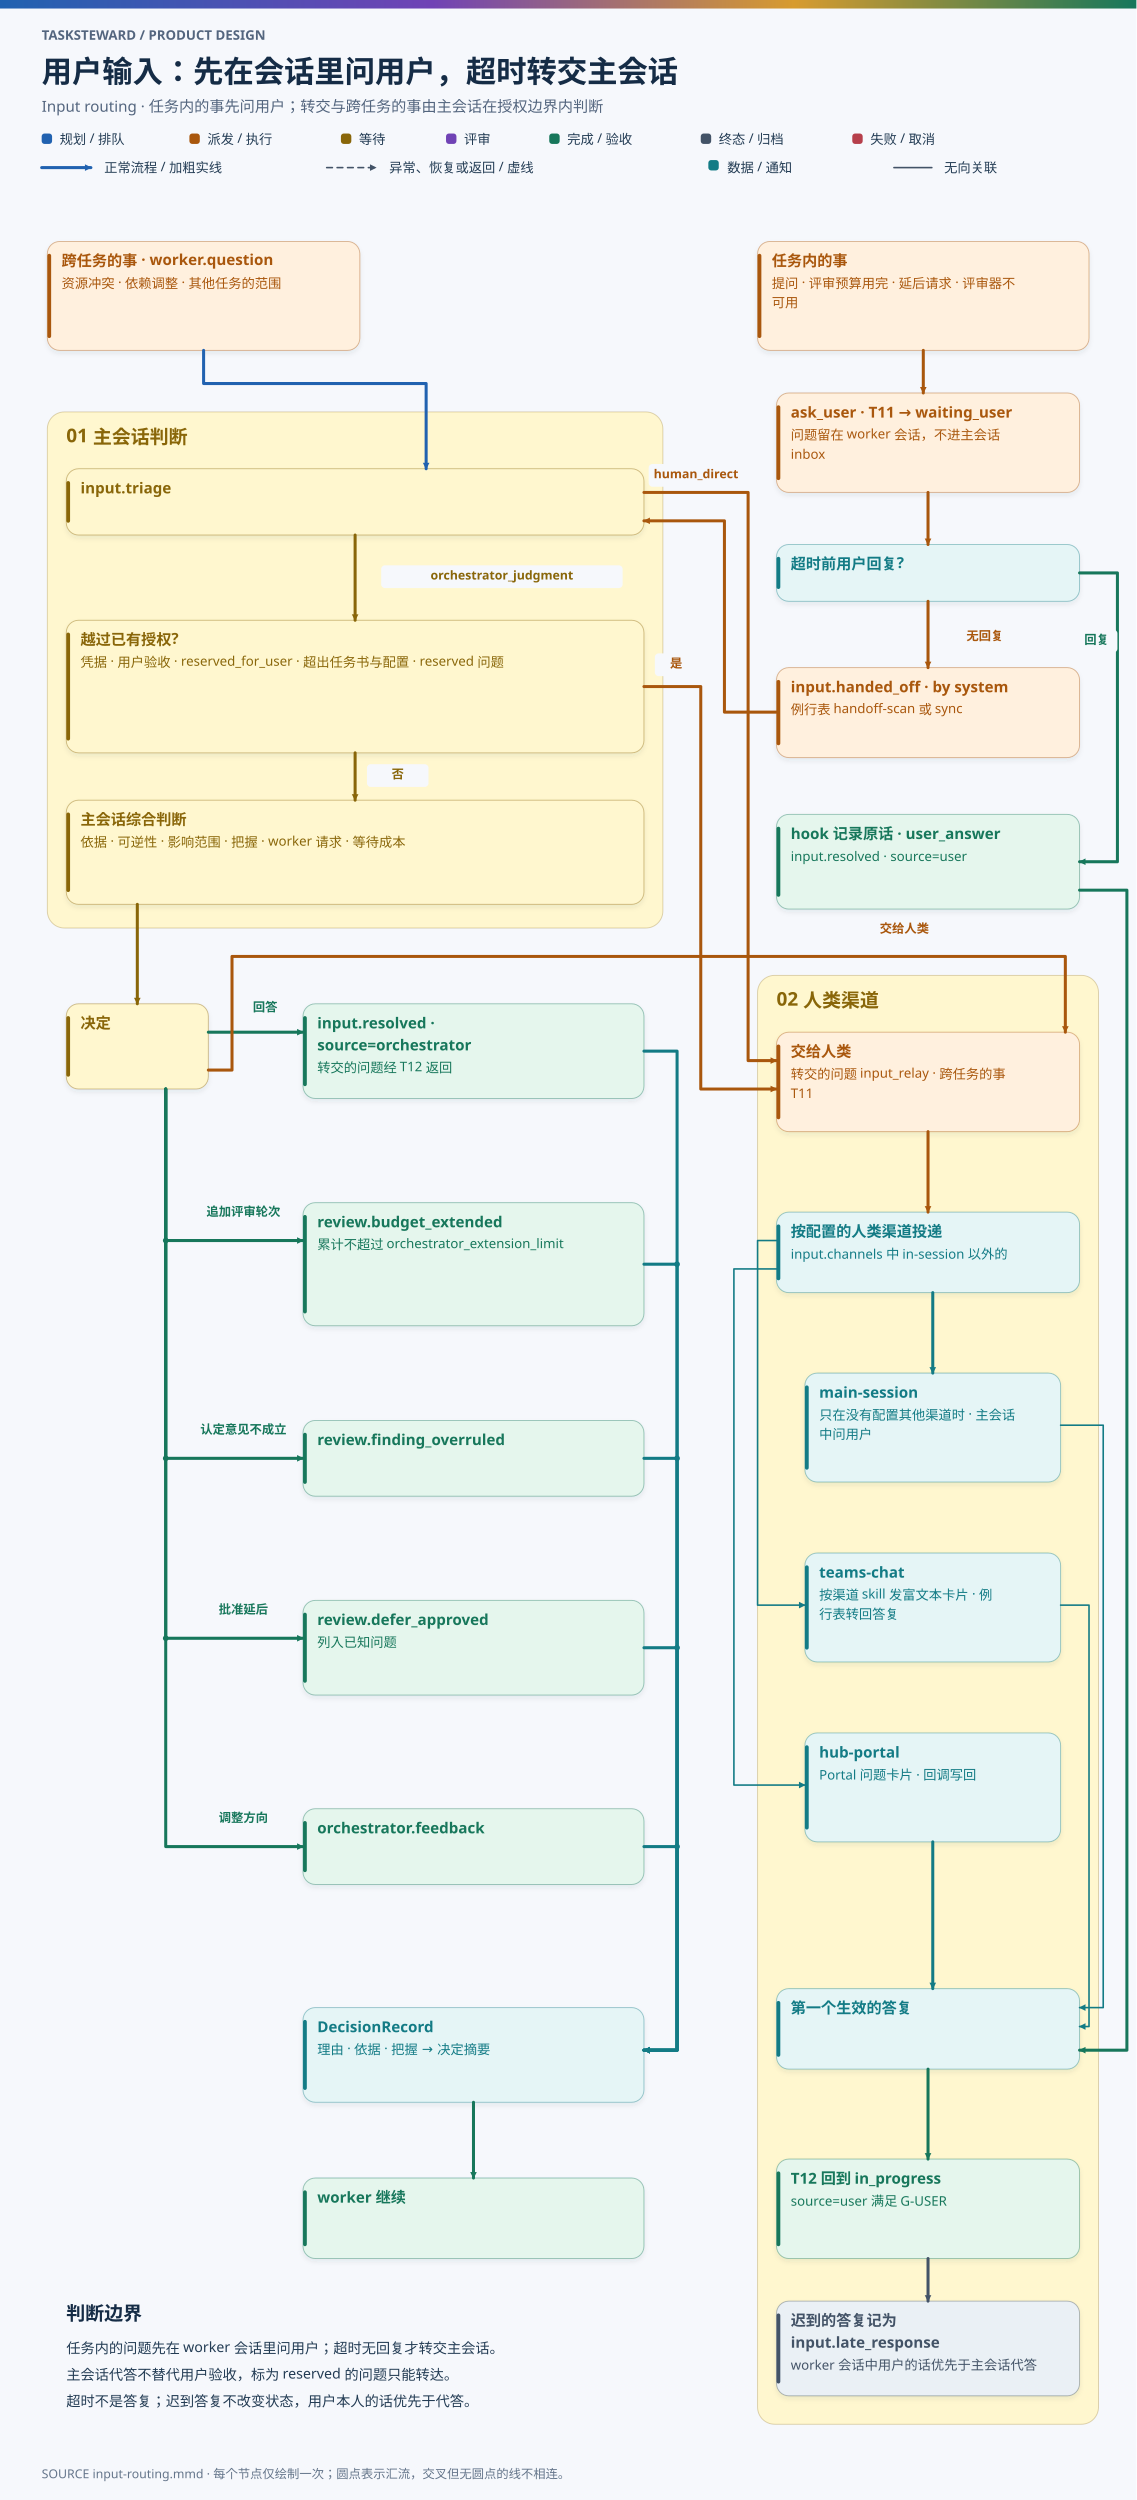
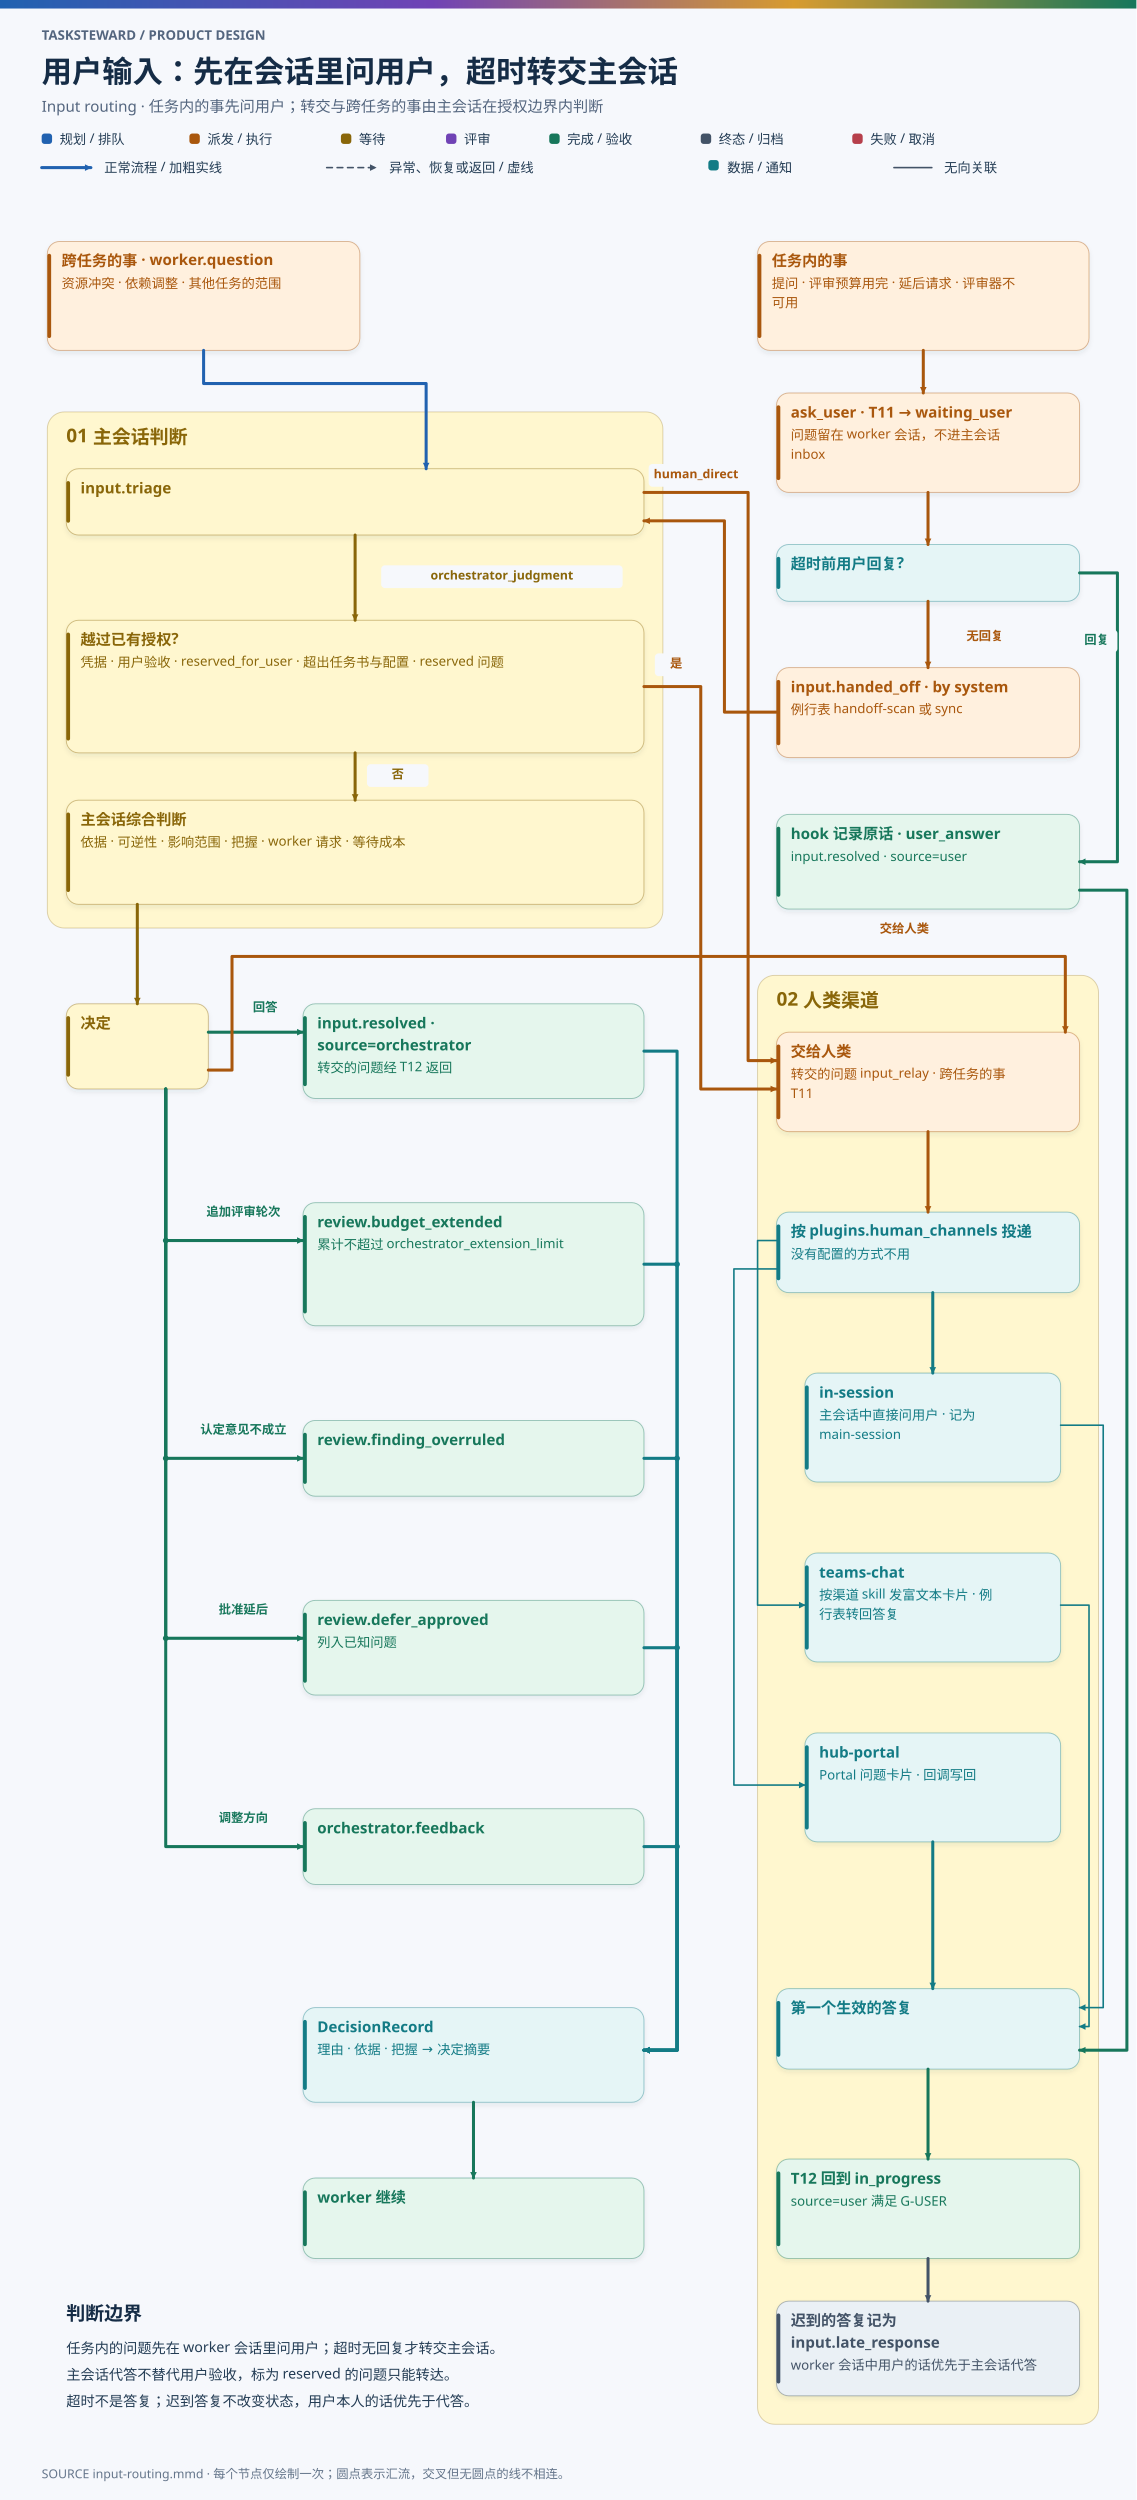
<svg xmlns="http://www.w3.org/2000/svg" width="1200" height="2640" viewBox="0 0 1200 2640" role="img" aria-labelledby="input-routing-title" font-family="Segoe UI, Microsoft YaHei, sans-serif">
  <defs>
    <linearGradient id="input-routing-header">
      <stop stop-color="#2162B0" />
      <stop offset=".38" stop-color="#7043B5" />
      <stop offset=".7" stop-color="#D79B2F" />
      <stop offset="1" stop-color="#17775B" />
    </linearGradient>
    <filter id="input-routing-shadow" x="-10%" y="-20%" width="120%" height="150%">
      <feDropShadow dx="0" dy="3" stdDeviation="3" flood-color="#19334F" flood-opacity=".08" />
    </filter>
    <marker id="input-routing-arrow-blue" viewBox="0 0 10 10" refX="9" refY="5" markerWidth="7" markerHeight="7" orient="auto-start-reverse" markerUnits="userSpaceOnUse">
      <path d="M 0 0 L 10 5 L 0 10 z" fill="#2162B0" />
    </marker>
    <marker id="input-routing-arrow-orange" viewBox="0 0 10 10" refX="9" refY="5" markerWidth="7" markerHeight="7" orient="auto-start-reverse" markerUnits="userSpaceOnUse">
      <path d="M 0 0 L 10 5 L 0 10 z" fill="#A9570D" />
    </marker>
    <marker id="input-routing-arrow-yellow" viewBox="0 0 10 10" refX="9" refY="5" markerWidth="7" markerHeight="7" orient="auto-start-reverse" markerUnits="userSpaceOnUse">
      <path d="M 0 0 L 10 5 L 0 10 z" fill="#896609" />
    </marker>
    <marker id="input-routing-arrow-purple" viewBox="0 0 10 10" refX="9" refY="5" markerWidth="7" markerHeight="7" orient="auto-start-reverse" markerUnits="userSpaceOnUse">
      <path d="M 0 0 L 10 5 L 0 10 z" fill="#7043B5" />
    </marker>
    <marker id="input-routing-arrow-green" viewBox="0 0 10 10" refX="9" refY="5" markerWidth="7" markerHeight="7" orient="auto-start-reverse" markerUnits="userSpaceOnUse">
      <path d="M 0 0 L 10 5 L 0 10 z" fill="#17775B" />
    </marker>
    <marker id="input-routing-arrow-slate" viewBox="0 0 10 10" refX="9" refY="5" markerWidth="7" markerHeight="7" orient="auto-start-reverse" markerUnits="userSpaceOnUse">
      <path d="M 0 0 L 10 5 L 0 10 z" fill="#435367" />
    </marker>
    <marker id="input-routing-arrow-red" viewBox="0 0 10 10" refX="9" refY="5" markerWidth="7" markerHeight="7" orient="auto-start-reverse" markerUnits="userSpaceOnUse">
      <path d="M 0 0 L 10 5 L 0 10 z" fill="#B63F4B" />
    </marker>
    <marker id="input-routing-arrow-teal" viewBox="0 0 10 10" refX="9" refY="5" markerWidth="7" markerHeight="7" orient="auto-start-reverse" markerUnits="userSpaceOnUse">
      <path d="M 0 0 L 10 5 L 0 10 z" fill="#137B85" />
    </marker>
  </defs>
  <rect x="0" y="0" width="1200" height="2640" rx="0" fill="#F6F8FC" stroke="none" />
  <rect x="0" y="0" width="1200" height="9" rx="0" fill="url(#input-routing-header)" stroke="none" />
  <text x="44" y="42" font-size="14" fill="#53657E" text-anchor="start" font-weight="600">TASKSTEWARD  /  PRODUCT DESIGN</text>
  <text x="44" y="87" font-size="32" fill="#152C46" text-anchor="start" font-weight="700">用户输入：先在会话里问用户，超时转交主会话</text>
  <text x="44" y="118" font-size="16" fill="#53657E" text-anchor="start" font-weight="400">Input routing  ·  任务内的事先问用户；转交与跨任务的事由主会话在授权边界内判断</text>
  <rect x="44" y="141" width="11" height="11" rx="3" fill="#2162B0" stroke="none" />
  <text x="63" y="152" font-size="14" fill="#233C54" text-anchor="start" font-weight="400">规划 / 排队</text>
  <rect x="200" y="141" width="11" height="11" rx="3" fill="#A9570D" stroke="none" />
  <text x="219" y="152" font-size="14" fill="#233C54" text-anchor="start" font-weight="400">派发 / 执行</text>
  <rect x="360" y="141" width="11" height="11" rx="3" fill="#896609" stroke="none" />
  <text x="379" y="152" font-size="14" fill="#233C54" text-anchor="start" font-weight="400">等待</text>
  <rect x="471" y="141" width="11" height="11" rx="3" fill="#7043B5" stroke="none" />
  <text x="490" y="152" font-size="14" fill="#233C54" text-anchor="start" font-weight="400">评审</text>
  <rect x="580" y="141" width="11" height="11" rx="3" fill="#17775B" stroke="none" />
  <text x="599" y="152" font-size="14" fill="#233C54" text-anchor="start" font-weight="400">完成 / 验收</text>
  <rect x="740" y="141" width="11" height="11" rx="3" fill="#435367" stroke="none" />
  <text x="759" y="152" font-size="14" fill="#233C54" text-anchor="start" font-weight="400">终态 / 归档</text>
  <rect x="900" y="141" width="11" height="11" rx="3" fill="#B63F4B" stroke="none" />
  <text x="919" y="152" font-size="14" fill="#233C54" text-anchor="start" font-weight="400">失败 / 取消</text>
  <path d="M 44,177 L 96,177" fill="none" stroke="#2162B0" stroke-width="3.2" stroke-linecap="round" stroke-linejoin="round" marker-end="url(#input-routing-arrow-blue)" />
  <text x="110" y="182" font-size="14" fill="#233C54" text-anchor="start" font-weight="400">正常流程 / 加粗实线</text>
  <path d="M 345,177 L 397,177" fill="none" stroke="#435367" stroke-width="1.7" stroke-linecap="round" stroke-linejoin="round" stroke-dasharray="6 5" marker-end="url(#input-routing-arrow-slate)" />
  <text x="411" y="182" font-size="14" fill="#233C54" text-anchor="start" font-weight="400">异常、恢复或返回 / 虚线</text>
  <rect x="748" y="169" width="11" height="11" rx="3" fill="#137B85" stroke="none" />
  <text x="768" y="182" font-size="14" fill="#233C54" text-anchor="start" font-weight="400">数据 / 通知</text>
  <path d="M 944,177 L 984,177" fill="none" stroke="#435367" stroke-width="1.7" stroke-linecap="round" stroke-linejoin="round" />
  <text x="997" y="182" font-size="14" fill="#233C54" text-anchor="start" font-weight="400">无向关联</text>
  <g data-node="Q2" data-box="50,255,330,115">
    <rect x="50" y="255" width="330" height="115" rx="13" fill="#FFF0DE" stroke="#A9570D" filter="url(#input-routing-shadow)" stroke-opacity=".40" />
    <rect x="50" y="268" width="4" height="89" rx="2" fill="#A9570D" stroke="none" />
    <text x="65" y="281" font-size="16" fill="#A9570D" text-anchor="start" font-weight="650">跨任务的事 · worker.question</text>
    <text x="65" y="304.2" font-size="14" fill="#A9570D" text-anchor="start" font-weight="400">资源冲突 · 依赖调整 · 其他任务的范围</text>
  </g>
  <g data-node="Q1" data-box="800,255,350,115">
    <rect x="800" y="255" width="350" height="115" rx="13" fill="#FFF0DE" stroke="#A9570D" filter="url(#input-routing-shadow)" stroke-opacity=".40" />
    <rect x="800" y="268" width="4" height="89" rx="2" fill="#A9570D" stroke="none" />
    <text x="815" y="281" font-size="16" fill="#A9570D" text-anchor="start" font-weight="650">任务内的事</text>
    <text x="815" y="304.2" font-size="14" fill="#A9570D" text-anchor="start" font-weight="400">提问 · 评审预算用完 · 延后请求 · 评审器不</text>
    <text x="815" y="324.5" font-size="14" fill="#A9570D" text-anchor="start" font-weight="400">可用</text>
  </g>
  <g data-node="ASK" data-box="820,415,320,105">
    <rect x="820" y="415" width="320" height="105" rx="13" fill="#FFF0DE" stroke="#A9570D" filter="url(#input-routing-shadow)" stroke-opacity=".40" />
    <rect x="820" y="428" width="4" height="79" rx="2" fill="#A9570D" stroke="none" />
    <text x="835" y="441" font-size="16" fill="#A9570D" text-anchor="start" font-weight="650">ask_user · T11 → waiting_user</text>
    <text x="835" y="464.2" font-size="14" fill="#A9570D" text-anchor="start" font-weight="400">问题留在 worker 会话，不进主会话</text>
    <text x="835" y="484.5" font-size="14" fill="#A9570D" text-anchor="start" font-weight="400">inbox</text>
  </g>
  <g data-node="U" data-box="820,575,320,60">
    <rect x="820" y="575" width="320" height="60" rx="13" fill="#E5F5F6" stroke="#137B85" filter="url(#input-routing-shadow)" stroke-opacity=".40" />
    <rect x="820" y="588" width="4" height="34" rx="2" fill="#137B85" stroke="none" />
    <text x="835" y="601" font-size="16" fill="#137B85" text-anchor="start" font-weight="650">超时前用户回复?</text>
  </g>
  <g data-node="HO" data-box="820,705,320,95">
    <rect x="820" y="705" width="320" height="95" rx="13" fill="#FFF0DE" stroke="#A9570D" filter="url(#input-routing-shadow)" stroke-opacity=".40" />
    <rect x="820" y="718" width="4" height="69" rx="2" fill="#A9570D" stroke="none" />
    <text x="835" y="731" font-size="16" fill="#A9570D" text-anchor="start" font-weight="650">input.handed_off · by system</text>
    <text x="835" y="754.2" font-size="14" fill="#A9570D" text-anchor="start" font-weight="400">例行表 handoff-scan 或 sync</text>
  </g>
  <g data-node="UA" data-box="820,860,320,100">
    <rect x="820" y="860" width="320" height="100" rx="13" fill="#E5F6ED" stroke="#17775B" filter="url(#input-routing-shadow)" stroke-opacity=".40" />
    <rect x="820" y="873" width="4" height="74" rx="2" fill="#17775B" stroke="none" />
    <text x="835" y="886" font-size="16" fill="#17775B" text-anchor="start" font-weight="650">hook 记录原话 · user_answer</text>
    <text x="835" y="909.2" font-size="14" fill="#17775B" text-anchor="start" font-weight="400">input.resolved · source=user</text>
  </g>
  <rect x="50" y="435" width="650" height="545" rx="18" fill="#FFF7CF" stroke="#896609" stroke-opacity=".28" />
  <text x="70" y="467" font-size="20" fill="#896609" text-anchor="start" font-weight="700">01  主会话判断</text>
  <g data-node="J" data-box="70,495,610,70">
    <rect x="70" y="495" width="610" height="70" rx="13" fill="#FFF7CF" stroke="#896609" filter="url(#input-routing-shadow)" stroke-opacity=".40" />
    <rect x="70" y="508" width="4" height="44" rx="2" fill="#896609" stroke="none" />
    <text x="85" y="521" font-size="16" fill="#896609" text-anchor="start" font-weight="650">input.triage</text>
  </g>
  <g data-node="A" data-box="70,655,610,140">
    <rect x="70" y="655" width="610" height="140" rx="13" fill="#FFF7CF" stroke="#896609" filter="url(#input-routing-shadow)" stroke-opacity=".40" />
    <rect x="70" y="668" width="4" height="114" rx="2" fill="#896609" stroke="none" />
    <text x="85" y="681" font-size="16" fill="#896609" text-anchor="start" font-weight="650">越过已有授权?</text>
    <text x="85" y="704.2" font-size="14" fill="#896609" text-anchor="start" font-weight="400">凭据 · 用户验收 · reserved_for_user · 超出任务书与配置 · reserved 问题</text>
  </g>
  <g data-node="F" data-box="70,845,610,110">
    <rect x="70" y="845" width="610" height="110" rx="13" fill="#FFF7CF" stroke="#896609" filter="url(#input-routing-shadow)" stroke-opacity=".40" />
    <rect x="70" y="858" width="4" height="84" rx="2" fill="#896609" stroke="none" />
    <text x="85" y="871" font-size="16" fill="#896609" text-anchor="start" font-weight="650">主会话综合判断</text>
    <text x="85" y="894.2" font-size="14" fill="#896609" text-anchor="start" font-weight="400">依据 · 可逆性 · 影响范围 · 把握 · worker 请求 · 等待成本</text>
  </g>
  <g data-node="D" data-box="70,1060,150,90">
    <rect x="70" y="1060" width="150" height="90" rx="13" fill="#FFF7CF" stroke="#896609" filter="url(#input-routing-shadow)" stroke-opacity=".40" />
    <rect x="70" y="1073" width="4" height="64" rx="2" fill="#896609" stroke="none" />
    <text x="85" y="1086" font-size="16" fill="#896609" text-anchor="start" font-weight="650">决定</text>
  </g>
  <g data-node="R1" data-box="320,1060,360,100">
    <rect x="320" y="1060" width="360" height="100" rx="13" fill="#E5F6ED" stroke="#17775B" filter="url(#input-routing-shadow)" stroke-opacity=".40" />
    <rect x="320" y="1073" width="4" height="74" rx="2" fill="#17775B" stroke="none" />
    <text x="335" y="1086" font-size="16" fill="#17775B" text-anchor="start" font-weight="650">input.resolved ·</text>
    <text x="335" y="1109.2" font-size="16" fill="#17775B" text-anchor="start" font-weight="650">source=orchestrator</text>
    <text x="335" y="1132.4" font-size="14" fill="#17775B" text-anchor="start" font-weight="400">转交的问题经 T12 返回</text>
  </g>
  <g data-node="R2" data-box="320,1270,360,130">
    <rect x="320" y="1270" width="360" height="130" rx="13" fill="#E5F6ED" stroke="#17775B" filter="url(#input-routing-shadow)" stroke-opacity=".40" />
    <rect x="320" y="1283" width="4" height="104" rx="2" fill="#17775B" stroke="none" />
    <text x="335" y="1296" font-size="16" fill="#17775B" text-anchor="start" font-weight="650">review.budget_extended</text>
    <text x="335" y="1319.2" font-size="14" fill="#17775B" text-anchor="start" font-weight="400">累计不超过 orchestrator_extension_limit</text>
  </g>
  <g data-node="R3" data-box="320,1500,360,80">
    <rect x="320" y="1500" width="360" height="80" rx="13" fill="#E5F6ED" stroke="#17775B" filter="url(#input-routing-shadow)" stroke-opacity=".40" />
    <rect x="320" y="1513" width="4" height="54" rx="2" fill="#17775B" stroke="none" />
    <text x="335" y="1526" font-size="16" fill="#17775B" text-anchor="start" font-weight="650">review.finding_overruled</text>
  </g>
  <g data-node="R4" data-box="320,1690,360,100">
    <rect x="320" y="1690" width="360" height="100" rx="13" fill="#E5F6ED" stroke="#17775B" filter="url(#input-routing-shadow)" stroke-opacity=".40" />
    <rect x="320" y="1703" width="4" height="74" rx="2" fill="#17775B" stroke="none" />
    <text x="335" y="1716" font-size="16" fill="#17775B" text-anchor="start" font-weight="650">review.defer_approved</text>
    <text x="335" y="1739.2" font-size="14" fill="#17775B" text-anchor="start" font-weight="400">列入已知问题</text>
  </g>
  <g data-node="R5" data-box="320,1910,360,80">
    <rect x="320" y="1910" width="360" height="80" rx="13" fill="#E5F6ED" stroke="#17775B" filter="url(#input-routing-shadow)" stroke-opacity=".40" />
    <rect x="320" y="1923" width="4" height="54" rx="2" fill="#17775B" stroke="none" />
    <text x="335" y="1936" font-size="16" fill="#17775B" text-anchor="start" font-weight="650">orchestrator.feedback</text>
  </g>
  <g data-node="DR" data-box="320,2120,360,100">
    <rect x="320" y="2120" width="360" height="100" rx="13" fill="#E5F5F6" stroke="#137B85" filter="url(#input-routing-shadow)" stroke-opacity=".40" />
    <rect x="320" y="2133" width="4" height="74" rx="2" fill="#137B85" stroke="none" />
    <text x="335" y="2146" font-size="16" fill="#137B85" text-anchor="start" font-weight="650">DecisionRecord</text>
    <text x="335" y="2169.2" font-size="14" fill="#137B85" text-anchor="start" font-weight="400">理由 · 依据 · 把握 → 决定摘要</text>
  </g>
  <g data-node="W1" data-box="320,2300,360,85">
    <rect x="320" y="2300" width="360" height="85" rx="13" fill="#E5F6ED" stroke="#17775B" filter="url(#input-routing-shadow)" stroke-opacity=".40" />
    <rect x="320" y="2313" width="4" height="59" rx="2" fill="#17775B" stroke="none" />
    <text x="335" y="2326" font-size="16" fill="#17775B" text-anchor="start" font-weight="650">worker 继续</text>
  </g>
  <rect x="800" y="1030" width="360" height="1530" rx="18" fill="#FFF7CF" stroke="#896609" stroke-opacity=".28" />
  <text x="820" y="1062" font-size="20" fill="#896609" text-anchor="start" font-weight="700">02  人类渠道</text>
  <g data-node="ESC" data-box="820,1090,320,105">
    <rect x="820" y="1090" width="320" height="105" rx="13" fill="#FFF0DE" stroke="#A9570D" filter="url(#input-routing-shadow)" stroke-opacity=".40" />
    <rect x="820" y="1103" width="4" height="79" rx="2" fill="#A9570D" stroke="none" />
    <text x="835" y="1116" font-size="16" fill="#A9570D" text-anchor="start" font-weight="650">交给人类</text>
    <text x="835" y="1139.2" font-size="14" fill="#A9570D" text-anchor="start" font-weight="400">转交的问题 input_relay · 跨任务的事</text>
    <text x="835" y="1159.5" font-size="14" fill="#A9570D" text-anchor="start" font-weight="400">T11</text>
  </g>
  <g data-node="CH" data-box="820,1280,320,85">
    <rect x="820" y="1280" width="320" height="85" rx="13" fill="#E5F5F6" stroke="#137B85" filter="url(#input-routing-shadow)" stroke-opacity=".40" />
    <rect x="820" y="1293" width="4" height="59" rx="2" fill="#137B85" stroke="none" />
-     <text x="835" y="1306" font-size="16" fill="#137B85" text-anchor="start" font-weight="650">按配置的人类渠道投递</text>
-     <text x="835" y="1329.2" font-size="14" fill="#137B85" text-anchor="start" font-weight="400">input.channels 中 in-session 以外的</text>
+     <text x="835" y="1306" font-size="16" fill="#137B85" text-anchor="start" font-weight="650">按 plugins.human_channels 投递</text>
+     <text x="835" y="1329.2" font-size="14" fill="#137B85" text-anchor="start" font-weight="400">没有配置的方式不用</text>
  </g>
  <g data-node="S1" data-box="850,1450,270,115">
    <rect x="850" y="1450" width="270" height="115" rx="13" fill="#E5F5F6" stroke="#137B85" filter="url(#input-routing-shadow)" stroke-opacity=".40" />
    <rect x="850" y="1463" width="4" height="89" rx="2" fill="#137B85" stroke="none" />
-     <text x="865" y="1476" font-size="16" fill="#137B85" text-anchor="start" font-weight="650">main-session</text>
-     <text x="865" y="1499.2" font-size="14" fill="#137B85" text-anchor="start" font-weight="400">只在没有配置其他渠道时 · 主会话</text>
-     <text x="865" y="1519.5" font-size="14" fill="#137B85" text-anchor="start" font-weight="400">中问用户</text>
+     <text x="865" y="1476" font-size="16" fill="#137B85" text-anchor="start" font-weight="650">in-session</text>
+     <text x="865" y="1499.2" font-size="14" fill="#137B85" text-anchor="start" font-weight="400">主会话中直接问用户 · 记为</text>
+     <text x="865" y="1519.5" font-size="14" fill="#137B85" text-anchor="start" font-weight="400">main-session</text>
  </g>
  <g data-node="S2" data-box="850,1640,270,115">
    <rect x="850" y="1640" width="270" height="115" rx="13" fill="#E5F5F6" stroke="#137B85" filter="url(#input-routing-shadow)" stroke-opacity=".40" />
    <rect x="850" y="1653" width="4" height="89" rx="2" fill="#137B85" stroke="none" />
    <text x="865" y="1666" font-size="16" fill="#137B85" text-anchor="start" font-weight="650">teams-chat</text>
    <text x="865" y="1689.2" font-size="14" fill="#137B85" text-anchor="start" font-weight="400">按渠道 skill 发富文本卡片 · 例</text>
    <text x="865" y="1709.5" font-size="14" fill="#137B85" text-anchor="start" font-weight="400">行表转回答复</text>
  </g>
  <g data-node="S3" data-box="850,1830,270,115">
    <rect x="850" y="1830" width="270" height="115" rx="13" fill="#E5F5F6" stroke="#137B85" filter="url(#input-routing-shadow)" stroke-opacity=".40" />
    <rect x="850" y="1843" width="4" height="89" rx="2" fill="#137B85" stroke="none" />
    <text x="865" y="1856" font-size="16" fill="#137B85" text-anchor="start" font-weight="650">hub-portal</text>
    <text x="865" y="1879.2" font-size="14" fill="#137B85" text-anchor="start" font-weight="400">Portal 问题卡片 · 回调写回</text>
  </g>
  <g data-node="V" data-box="820,2100,320,85">
    <rect x="820" y="2100" width="320" height="85" rx="13" fill="#E5F5F6" stroke="#137B85" filter="url(#input-routing-shadow)" stroke-opacity=".40" />
    <rect x="820" y="2113" width="4" height="59" rx="2" fill="#137B85" stroke="none" />
    <text x="835" y="2126" font-size="16" fill="#137B85" text-anchor="start" font-weight="650">第一个生效的答复</text>
  </g>
  <g data-node="RR" data-box="820,2280,320,105">
    <rect x="820" y="2280" width="320" height="105" rx="13" fill="#E5F6ED" stroke="#17775B" filter="url(#input-routing-shadow)" stroke-opacity=".40" />
    <rect x="820" y="2293" width="4" height="79" rx="2" fill="#17775B" stroke="none" />
    <text x="835" y="2306" font-size="16" fill="#17775B" text-anchor="start" font-weight="650">T12 回到 in_progress</text>
    <text x="835" y="2329.2" font-size="14" fill="#17775B" text-anchor="start" font-weight="400">source=user 满足 G-USER</text>
  </g>
  <g data-node="C" data-box="820,2430,320,100">
    <rect x="820" y="2430" width="320" height="100" rx="13" fill="#EAF0F5" stroke="#435367" filter="url(#input-routing-shadow)" stroke-opacity=".40" />
    <rect x="820" y="2443" width="4" height="74" rx="2" fill="#435367" stroke="none" />
    <text x="835" y="2456" font-size="16" fill="#435367" text-anchor="start" font-weight="650">迟到的答复记为</text>
    <text x="835" y="2479.2" font-size="16" fill="#435367" text-anchor="start" font-weight="650">input.late_response</text>
    <text x="835" y="2502.4" font-size="14" fill="#435367" text-anchor="start" font-weight="400">worker 会话中用户的话优先于主会话代答</text>
  </g>
  <g data-label-ref="input-routing-label-0" data-edge="0" data-source="Q1" data-target="ASK">
    <path d="M 975,370 L 975,415" fill="none" stroke="#A9570D" stroke-width="3.2" stroke-linecap="round" stroke-linejoin="round" marker-end="url(#input-routing-arrow-orange)" />
  </g>
  <g data-label-ref="input-routing-label-1" data-edge="1" data-source="Q2" data-target="J">
    <path d="M 215,370 L 215,405 L 450,405 L 450,495" fill="none" stroke="#2162B0" stroke-width="3.2" stroke-linecap="round" stroke-linejoin="round" marker-end="url(#input-routing-arrow-blue)" />
  </g>
  <g data-label-ref="input-routing-label-2" data-edge="2" data-source="ASK" data-target="U">
    <path d="M 980,520 L 980,575" fill="none" stroke="#A9570D" stroke-width="3.2" stroke-linecap="round" stroke-linejoin="round" marker-end="url(#input-routing-arrow-orange)" />
  </g>
  <g data-label-ref="input-routing-label-3" data-edge="3" data-source="U" data-target="UA">
    <path d="M 1140,605 L 1180,605 L 1180,910 L 1140,910" fill="none" stroke="#17775B" stroke-width="3.2" stroke-linecap="round" stroke-linejoin="round" marker-end="url(#input-routing-arrow-green)" />
  </g>
  <g data-label-ref="input-routing-label-4" data-edge="4" data-source="U" data-target="HO">
    <path d="M 980,635 L 980,705" fill="none" stroke="#A9570D" stroke-width="3.2" stroke-linecap="round" stroke-linejoin="round" marker-end="url(#input-routing-arrow-orange)" />
  </g>
  <g data-label-ref="input-routing-label-5" data-edge="5" data-source="HO" data-target="J">
    <path d="M 820,752 L 765,752 L 765,550 L 680,550" fill="none" stroke="#A9570D" stroke-width="3.2" stroke-linecap="round" stroke-linejoin="round" marker-end="url(#input-routing-arrow-orange)" />
  </g>
  <g data-label-ref="input-routing-label-6" data-edge="6" data-source="J" data-target="ESC">
    <path d="M 680,520 L 790,520 L 790,1120 L 820,1120" fill="none" stroke="#A9570D" stroke-width="3.2" stroke-linecap="round" stroke-linejoin="round" marker-end="url(#input-routing-arrow-orange)" />
  </g>
  <g data-label-ref="input-routing-label-7" data-edge="7" data-source="J" data-target="A">
    <path d="M 375.0,565 L 375.0,655" fill="none" stroke="#896609" stroke-width="3.2" stroke-linecap="round" stroke-linejoin="round" marker-end="url(#input-routing-arrow-yellow)" />
  </g>
  <g data-label-ref="input-routing-label-8" data-edge="8" data-source="A" data-target="ESC">
    <path d="M 680,725 L 740,725 L 740,1150 L 820,1150" fill="none" stroke="#A9570D" stroke-width="3.2" stroke-linecap="round" stroke-linejoin="round" marker-end="url(#input-routing-arrow-orange)" />
  </g>
  <g data-label-ref="input-routing-label-9" data-edge="9" data-source="A" data-target="F">
    <path d="M 375.0,795 L 375.0,845" fill="none" stroke="#896609" stroke-width="3.2" stroke-linecap="round" stroke-linejoin="round" marker-end="url(#input-routing-arrow-yellow)" />
  </g>
  <g data-label-ref="input-routing-label-10" data-edge="10" data-source="F" data-target="D">
    <path d="M 145,955 L 145,1060" fill="none" stroke="#896609" stroke-width="3.2" stroke-linecap="round" stroke-linejoin="round" marker-end="url(#input-routing-arrow-yellow)" />
  </g>
  <g data-label-ref="input-routing-label-11" data-edge="11" data-source="D" data-target="R1">
    <path d="M 220,1090 L 320,1090" fill="none" stroke="#17775B" stroke-width="3.2" stroke-linecap="round" stroke-linejoin="round" marker-end="url(#input-routing-arrow-green)" />
  </g>
  <g data-label-ref="input-routing-label-12" data-edge="12" data-source="D" data-target="R2">
    <path d="M 175,1150 L 175,1310 L 320,1310" fill="none" stroke="#17775B" stroke-width="3.2" stroke-linecap="round" stroke-linejoin="round" marker-end="url(#input-routing-arrow-green)" />
  </g>
  <g data-label-ref="input-routing-label-13" data-edge="13" data-source="D" data-target="R3">
    <path d="M 175,1150 L 175,1540 L 320,1540" fill="none" stroke="#17775B" stroke-width="3.2" stroke-linecap="round" stroke-linejoin="round" marker-end="url(#input-routing-arrow-green)" />
  </g>
  <g data-label-ref="input-routing-label-14" data-edge="14" data-source="D" data-target="R4">
    <path d="M 175,1150 L 175,1730 L 320,1730" fill="none" stroke="#17775B" stroke-width="3.2" stroke-linecap="round" stroke-linejoin="round" marker-end="url(#input-routing-arrow-green)" />
  </g>
  <g data-label-ref="input-routing-label-15" data-edge="15" data-source="D" data-target="R5">
    <path d="M 175,1150 L 175,1950 L 320,1950" fill="none" stroke="#17775B" stroke-width="3.2" stroke-linecap="round" stroke-linejoin="round" marker-end="url(#input-routing-arrow-green)" />
  </g>
  <g data-label-ref="input-routing-label-16" data-edge="16" data-source="D" data-target="ESC">
    <path d="M 220,1130 L 245,1130 L 245,1010 L 1125,1010 L 1125,1090" fill="none" stroke="#A9570D" stroke-width="3.2" stroke-linecap="round" stroke-linejoin="round" marker-end="url(#input-routing-arrow-orange)" />
  </g>
  <g data-label-ref="input-routing-label-17" data-edge="17" data-source="R1" data-target="DR">
    <path d="M 680,1110 L 715,1110 L 715,2165 L 680,2165" fill="none" stroke="#137B85" stroke-width="3.2" stroke-linecap="round" stroke-linejoin="round" marker-end="url(#input-routing-arrow-teal)" />
  </g>
  <g data-label-ref="input-routing-label-18" data-edge="18" data-source="R2" data-target="DR">
    <path d="M 680,1335 L 715,1335 L 715,2165 L 680,2165" fill="none" stroke="#137B85" stroke-width="3.2" stroke-linecap="round" stroke-linejoin="round" marker-end="url(#input-routing-arrow-teal)" />
  </g>
  <g data-label-ref="input-routing-label-19" data-edge="19" data-source="R3" data-target="DR">
    <path d="M 680,1540 L 715,1540 L 715,2165 L 680,2165" fill="none" stroke="#137B85" stroke-width="3.2" stroke-linecap="round" stroke-linejoin="round" marker-end="url(#input-routing-arrow-teal)" />
  </g>
  <g data-label-ref="input-routing-label-20" data-edge="20" data-source="R4" data-target="DR">
    <path d="M 680,1740 L 715,1740 L 715,2165 L 680,2165" fill="none" stroke="#137B85" stroke-width="3.2" stroke-linecap="round" stroke-linejoin="round" marker-end="url(#input-routing-arrow-teal)" />
  </g>
  <g data-label-ref="input-routing-label-21" data-edge="21" data-source="R5" data-target="DR">
    <path d="M 680,1950 L 715,1950 L 715,2165 L 680,2165" fill="none" stroke="#137B85" stroke-width="3.2" stroke-linecap="round" stroke-linejoin="round" marker-end="url(#input-routing-arrow-teal)" />
  </g>
  <circle cx="175" cy="1310" r="3" fill="#17775B" />
  <circle cx="175" cy="1540" r="3" fill="#17775B" />
  <circle cx="175" cy="1730" r="3" fill="#17775B" />
  <circle cx="715" cy="1335" r="3" fill="#137B85" />
  <circle cx="715" cy="1540" r="3" fill="#137B85" />
  <circle cx="715" cy="1740" r="3" fill="#137B85" />
  <circle cx="715" cy="1950" r="3" fill="#137B85" />
  <g data-label-ref="input-routing-label-22" data-edge="22" data-source="DR" data-target="W1">
    <path d="M 500.0,2220 L 500.0,2300" fill="none" stroke="#17775B" stroke-width="3.2" stroke-linecap="round" stroke-linejoin="round" marker-end="url(#input-routing-arrow-green)" />
  </g>
  <g data-label-ref="input-routing-label-23" data-edge="23" data-source="ESC" data-target="CH">
    <path d="M 980.0,1195 L 980.0,1280" fill="none" stroke="#A9570D" stroke-width="3.2" stroke-linecap="round" stroke-linejoin="round" marker-end="url(#input-routing-arrow-orange)" />
  </g>
  <g data-label-ref="input-routing-label-24" data-edge="24" data-source="CH" data-target="S1">
    <path d="M 985,1365 L 985,1450" fill="none" stroke="#137B85" stroke-width="3.2" stroke-linecap="round" stroke-linejoin="round" marker-end="url(#input-routing-arrow-teal)" />
  </g>
  <g data-label-ref="input-routing-label-25" data-edge="25" data-source="CH" data-target="S2">
    <path d="M 820,1310 L 800,1310 L 800,1695 L 850,1695" fill="none" stroke="#137B85" stroke-width="1.7" stroke-linecap="round" stroke-linejoin="round" marker-end="url(#input-routing-arrow-teal)" />
  </g>
  <g data-label-ref="input-routing-label-26" data-edge="26" data-source="CH" data-target="S3">
    <path d="M 820,1340 L 775,1340 L 775,1885 L 850,1885" fill="none" stroke="#137B85" stroke-width="1.7" stroke-linecap="round" stroke-linejoin="round" marker-end="url(#input-routing-arrow-teal)" />
  </g>
  <g data-label-ref="input-routing-label-27" data-edge="27" data-source="S1" data-target="V">
    <path d="M 1120,1505 L 1165,1505 L 1165,2120 L 1140,2120" fill="none" stroke="#137B85" stroke-width="1.7" stroke-linecap="round" stroke-linejoin="round" marker-end="url(#input-routing-arrow-teal)" />
  </g>
  <g data-label-ref="input-routing-label-28" data-edge="28" data-source="S2" data-target="V">
    <path d="M 1120,1695 L 1150,1695 L 1150,2140 L 1140,2140" fill="none" stroke="#137B85" stroke-width="1.7" stroke-linecap="round" stroke-linejoin="round" marker-end="url(#input-routing-arrow-teal)" />
  </g>
  <g data-label-ref="input-routing-label-29" data-edge="29" data-source="S3" data-target="V">
    <path d="M 985,1945 L 985,2100" fill="none" stroke="#137B85" stroke-width="3.2" stroke-linecap="round" stroke-linejoin="round" marker-end="url(#input-routing-arrow-teal)" />
  </g>
  <g data-label-ref="input-routing-label-30" data-edge="30" data-source="UA" data-target="V">
    <path d="M 1140,940 L 1190,940 L 1190,2165 L 1140,2165" fill="none" stroke="#17775B" stroke-width="3.2" stroke-linecap="round" stroke-linejoin="round" marker-end="url(#input-routing-arrow-green)" />
  </g>
  <g data-label-ref="input-routing-label-31" data-edge="31" data-source="V" data-target="RR">
    <path d="M 980.0,2185 L 980.0,2280" fill="none" stroke="#17775B" stroke-width="3.2" stroke-linecap="round" stroke-linejoin="round" marker-end="url(#input-routing-arrow-green)" />
  </g>
  <g data-label-ref="input-routing-label-32" data-edge="32" data-source="RR" data-target="C">
    <path d="M 980.0,2385 L 980.0,2430" fill="none" stroke="#435367" stroke-width="3.2" stroke-linecap="round" stroke-linejoin="round" marker-end="url(#input-routing-arrow-slate)" />
  </g>
  <text x="70" y="2450" font-size="20" fill="#152C46" text-anchor="start" font-weight="700">判断边界</text>
  <text x="70" y="2485" font-size="15" fill="#233C54" text-anchor="start" font-weight="400">任务内的问题先在 worker 会话里问用户；超时无回复才转交主会话。</text>
  <text x="70" y="2513" font-size="15" fill="#233C54" text-anchor="start" font-weight="400">主会话代答不替代用户验收，标为 reserved 的问题只能转达。</text>
  <text x="70" y="2541" font-size="15" fill="#233C54" text-anchor="start" font-weight="400">超时不是答复；迟到答复不改变状态，用户本人的话优先于代答。</text>
  <g id="input-routing-label-0" />
  <g id="input-routing-label-1" />
  <g id="input-routing-label-2" />
  <g id="input-routing-label-3">
    <g data-label-box="1136.0,665,44,24">
      <rect x="1136.0" y="665" width="44" height="24" rx="4" fill="#F6F8FC" />
      <text x="1158" y="680" font-size="13" fill="#17775B" text-anchor="middle" font-weight="600">回复</text>
    </g>
  </g>
  <g id="input-routing-label-4">
    <g data-label-box="1003.0,661,74,24">
      <rect x="1003.0" y="661" width="74" height="24" rx="4" fill="#F6F8FC" />
      <text x="1040" y="676" font-size="13" fill="#A9570D" text-anchor="middle" font-weight="600">无回复</text>
    </g>
  </g>
  <g id="input-routing-label-5" />
  <g id="input-routing-label-6">
    <g data-label-box="685.0,490,100,24">
      <rect x="685.0" y="490" width="100" height="24" rx="4" fill="#F6F8FC" />
      <text x="735" y="505" font-size="13" fill="#A9570D" text-anchor="middle" font-weight="600">human_direct</text>
    </g>
  </g>
  <g id="input-routing-label-7">
    <g data-label-box="402.5,597,255,24">
      <rect x="402.5" y="597" width="255" height="24" rx="4" fill="#F6F8FC" />
      <text x="530" y="612" font-size="13" fill="#896609" text-anchor="middle" font-weight="600">orchestrator_judgment</text>
    </g>
  </g>
  <g id="input-routing-label-8">
    <g data-label-box="691.5,690,45,24">
      <rect x="691.5" y="690" width="45" height="24" rx="4" fill="#F6F8FC" />
      <text x="714" y="705" font-size="13" fill="#A9570D" text-anchor="middle" font-weight="600">是</text>
    </g>
  </g>
  <g id="input-routing-label-9">
    <g data-label-box="387.5,807,65,24">
      <rect x="387.5" y="807" width="65" height="24" rx="4" fill="#F6F8FC" />
      <text x="420" y="822" font-size="13" fill="#896609" text-anchor="middle" font-weight="600">否</text>
    </g>
  </g>
  <g id="input-routing-label-10" />
  <g id="input-routing-label-11">
    <g data-label-box="250.0,1053,60,24">
      <rect x="250.0" y="1053" width="60" height="24" rx="4" fill="#F6F8FC" />
      <text x="280" y="1068" font-size="13" fill="#17775B" text-anchor="middle" font-weight="600">回答</text>
    </g>
  </g>
  <g id="input-routing-label-12">
    <g data-label-box="202.0,1269,110,24">
      <rect x="202.0" y="1269" width="110" height="24" rx="4" fill="#F6F8FC" />
      <text x="257" y="1284" font-size="13" fill="#17775B" text-anchor="middle" font-weight="600">追加评审轮次</text>
    </g>
  </g>
  <g id="input-routing-label-13">
    <g data-label-box="202.0,1499,110,24">
      <rect x="202.0" y="1499" width="110" height="24" rx="4" fill="#F6F8FC" />
      <text x="257" y="1514" font-size="13" fill="#17775B" text-anchor="middle" font-weight="600">认定意见不成立</text>
    </g>
  </g>
  <g id="input-routing-label-14">
    <g data-label-box="202.0,1689,110,24">
      <rect x="202.0" y="1689" width="110" height="24" rx="4" fill="#F6F8FC" />
      <text x="257" y="1704" font-size="13" fill="#17775B" text-anchor="middle" font-weight="600">批准延后</text>
    </g>
  </g>
  <g id="input-routing-label-15">
    <g data-label-box="202.0,1909,110,24">
      <rect x="202.0" y="1909" width="110" height="24" rx="4" fill="#F6F8FC" />
      <text x="257" y="1924" font-size="13" fill="#17775B" text-anchor="middle" font-weight="600">调整方向</text>
    </g>
  </g>
  <g id="input-routing-label-16">
    <g data-label-box="880.0,970,150,24">
      <rect x="880.0" y="970" width="150" height="24" rx="4" fill="#F6F8FC" />
      <text x="955" y="985" font-size="13" fill="#A9570D" text-anchor="middle" font-weight="600">交给人类</text>
    </g>
  </g>
  <g id="input-routing-label-17" />
  <g id="input-routing-label-18" />
  <g id="input-routing-label-19" />
  <g id="input-routing-label-20" />
  <g id="input-routing-label-21" />
  <g id="input-routing-label-22" />
  <g id="input-routing-label-23" />
  <g id="input-routing-label-24" />
  <g id="input-routing-label-25" />
  <g id="input-routing-label-26" />
  <g id="input-routing-label-27" />
  <g id="input-routing-label-28" />
  <g id="input-routing-label-29" />
  <g id="input-routing-label-30" />
  <g id="input-routing-label-31" />
  <g id="input-routing-label-32" />
  <text x="44" y="2617" font-size="13" fill="#64758A" text-anchor="start" font-weight="400">SOURCE  input-routing.mmd   ·   每个节点仅绘制一次；圆点表示汇流，交叉但无圆点的线不相连。</text>
</svg>
